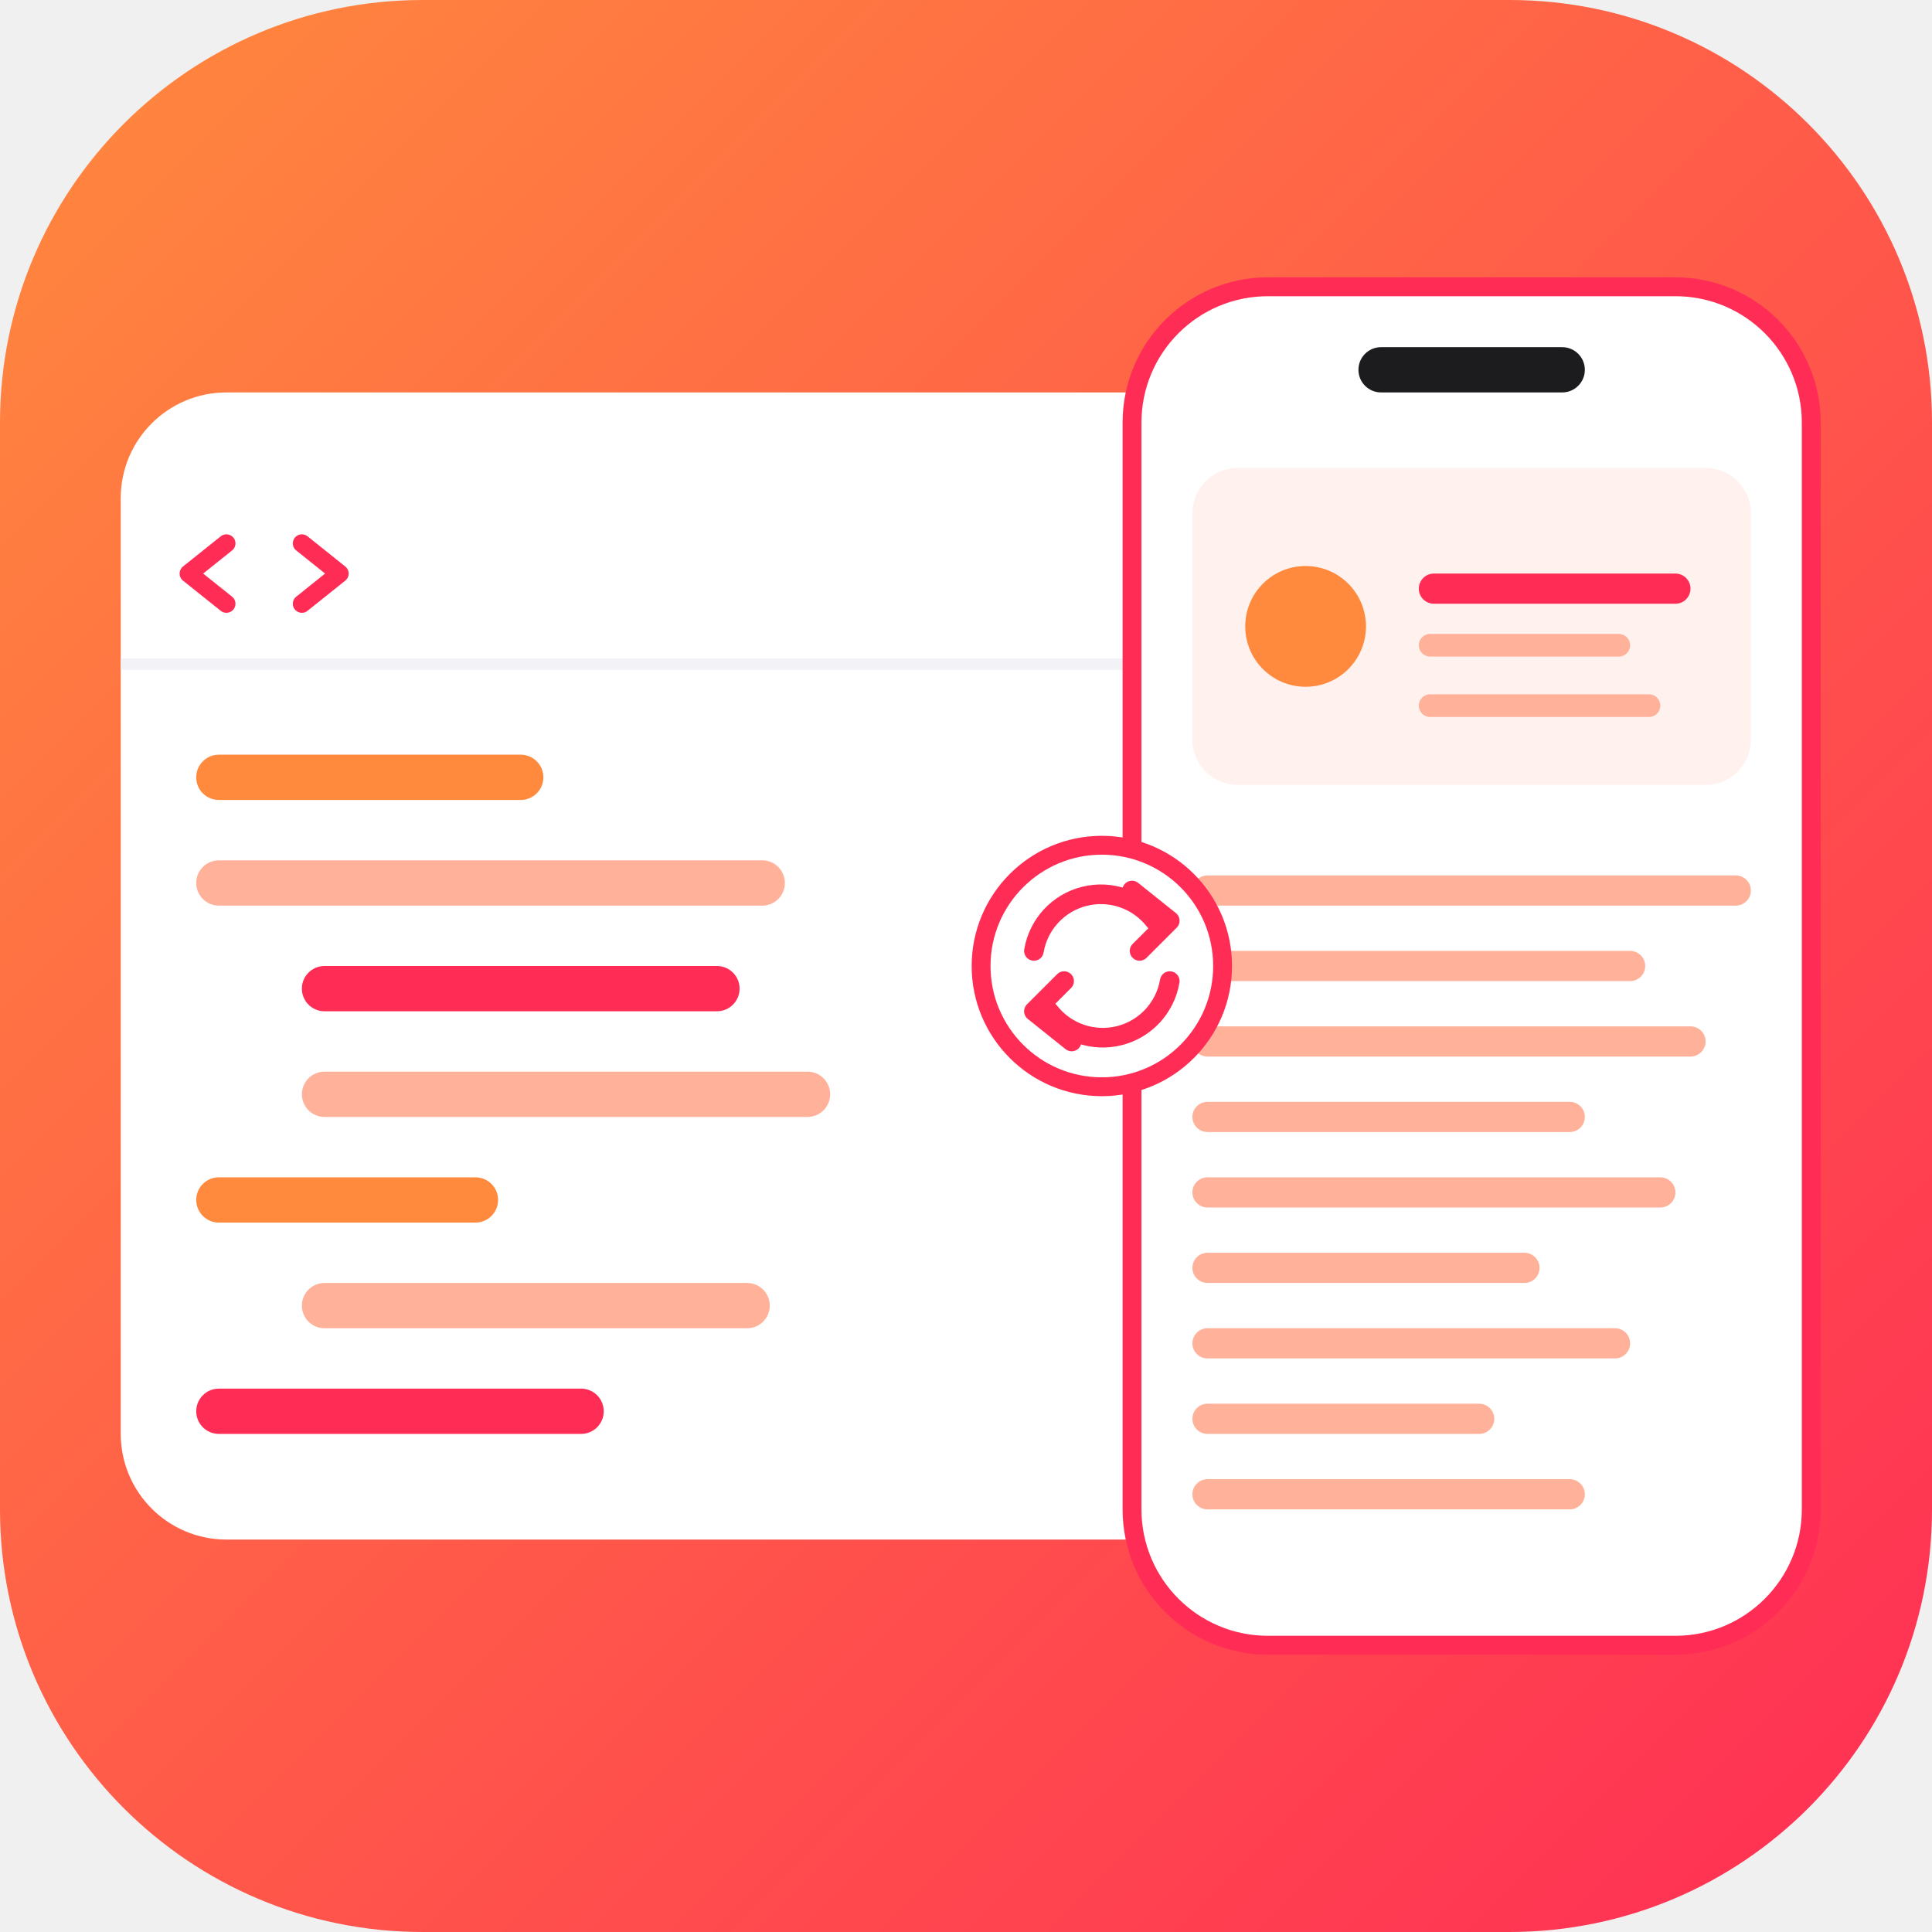
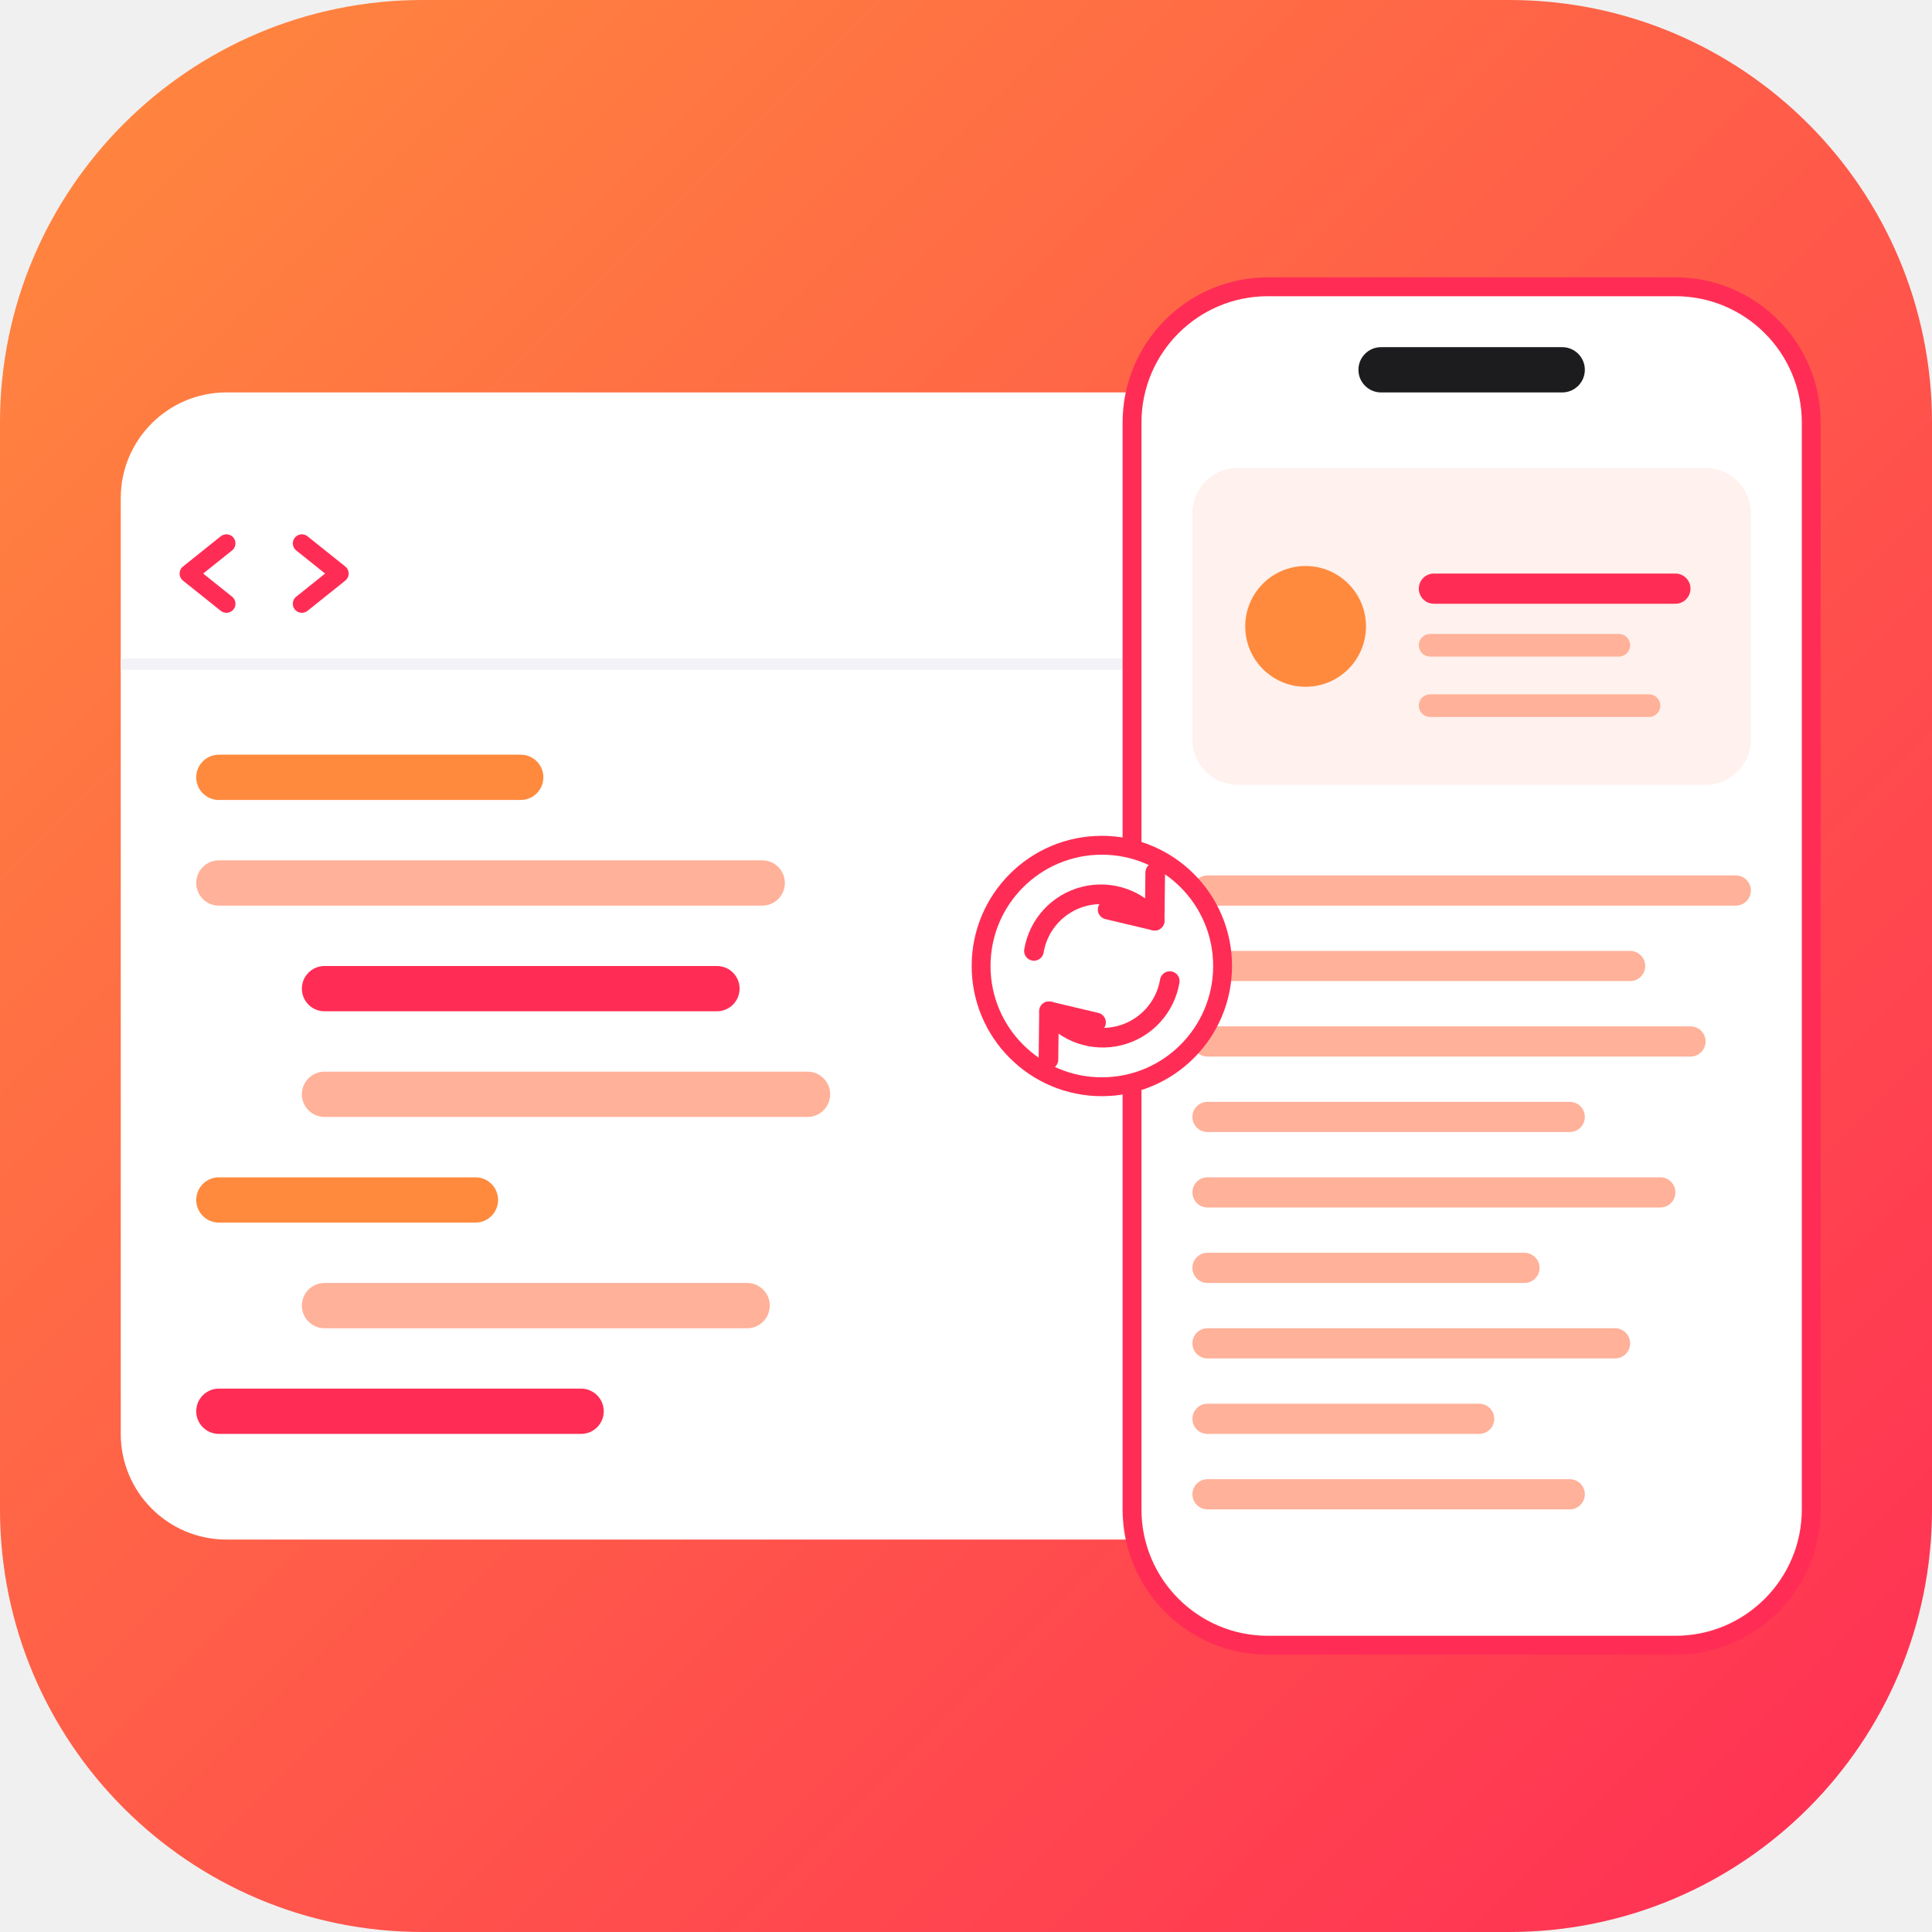
<svg xmlns="http://www.w3.org/2000/svg" viewBox="0 0 256 256" width="256" height="256" role="img" aria-label="PreviewsMCP">
  <defs>
    <linearGradient id="bg" x1="0" y1="0" x2="1" y2="1">
      <stop offset="0" stop-color="#FF8A3D" />
      <stop offset="1" stop-color="#FF2D55" />
    </linearGradient>
  </defs>
  <rect width="256" height="256" rx="56" fill="url(#bg)" />
  <rect x="16" y="52" width="156" height="152" rx="14" fill="#FFFFFF" />
  <path d="M 30 72 L 25 76 L 30 80 M 40 72 L 45 76 L 40 80" fill="none" stroke="#FF2D55" stroke-width="2.4" stroke-linecap="round" stroke-linejoin="round" />
  <line x1="16" y1="88" x2="172" y2="88" stroke="#F2F2F7" stroke-width="1.5" />
  <rect x="26" y="100" width="46" height="6" rx="3" fill="#FF8A3D" />
  <rect x="26" y="114" width="78" height="6" rx="3" fill="#FFB199" />
  <rect x="40" y="128" width="58" height="6" rx="3" fill="#FF2D55" />
  <rect x="40" y="142" width="70" height="6" rx="3" fill="#FFB199" />
  <rect x="26" y="156" width="40" height="6" rx="3" fill="#FF8A3D" />
  <rect x="40" y="170" width="62" height="6" rx="3" fill="#FFB199" />
  <rect x="26" y="184" width="54" height="6" rx="3" fill="#FF2D55" />
  <rect x="150" y="38" width="90" height="180" rx="18" fill="#FFFFFF" stroke="#FF2D55" stroke-width="2.5" />
  <rect x="180" y="46" width="30" height="6" rx="3" fill="#1C1C1E" />
  <rect x="158" y="62" width="74" height="42" rx="6" fill="#FFF1ED" />
  <circle cx="173" cy="83" r="8" fill="#FF8A3D" />
  <rect x="188" y="76" width="36" height="4" rx="2" fill="#FF2D55" />
  <rect x="188" y="84" width="28" height="3" rx="1.5" fill="#FFB199" />
  <rect x="188" y="92" width="32" height="3" rx="1.5" fill="#FFB199" />
  <rect x="158" y="116" width="74" height="4" rx="2" fill="#FFB199" />
  <rect x="158" y="126" width="60" height="4" rx="2" fill="#FFB199" />
  <rect x="158" y="136" width="68" height="4" rx="2" fill="#FFB199" />
  <rect x="158" y="146" width="52" height="4" rx="2" fill="#FFB199" />
  <rect x="158" y="156" width="64" height="4" rx="2" fill="#FFB199" />
  <rect x="158" y="166" width="46" height="4" rx="2" fill="#FFB199" />
  <rect x="158" y="176" width="58" height="4" rx="2" fill="#FFB199" />
  <rect x="158" y="186" width="40" height="4" rx="2" fill="#FFB199" />
  <rect x="158" y="196" width="52" height="4" rx="2" fill="#FFB199" />
  <g transform="translate(146 128)">
    <circle r="16" fill="#FFFFFF" stroke="#FF2D55" stroke-width="2.5" />
    <path d="M -9 -2 A 9 9 0 0 1 7 -6" fill="none" stroke="#FF2D55" stroke-width="2.6" stroke-linecap="round" />
-     <path d="M 4 -10 L 9 -6 L 5 -2" fill="none" stroke="#FF2D55" stroke-width="2.6" stroke-linecap="round" stroke-linejoin="round" />
+     <path d="M -5 -4 L 0 0 L -5 4" fill="none" stroke="#FF2D55" stroke-width="2.6" stroke-linecap="round" stroke-linejoin="round" transform="translate(7 -6) rotate(52)" />
    <path d="M 9 2 A 9 9 0 0 1 -7 6" fill="none" stroke="#FF2D55" stroke-width="2.6" stroke-linecap="round" />
-     <path d="M -4 10 L -9 6 L -5 2" fill="none" stroke="#FF2D55" stroke-width="2.6" stroke-linecap="round" stroke-linejoin="round" />
+     <path d="M -5 -4 L 0 0 L -5 4" fill="none" stroke="#FF2D55" stroke-width="2.6" stroke-linecap="round" stroke-linejoin="round" transform="translate(-7 6) rotate(-128)" />
  </g>
</svg>
